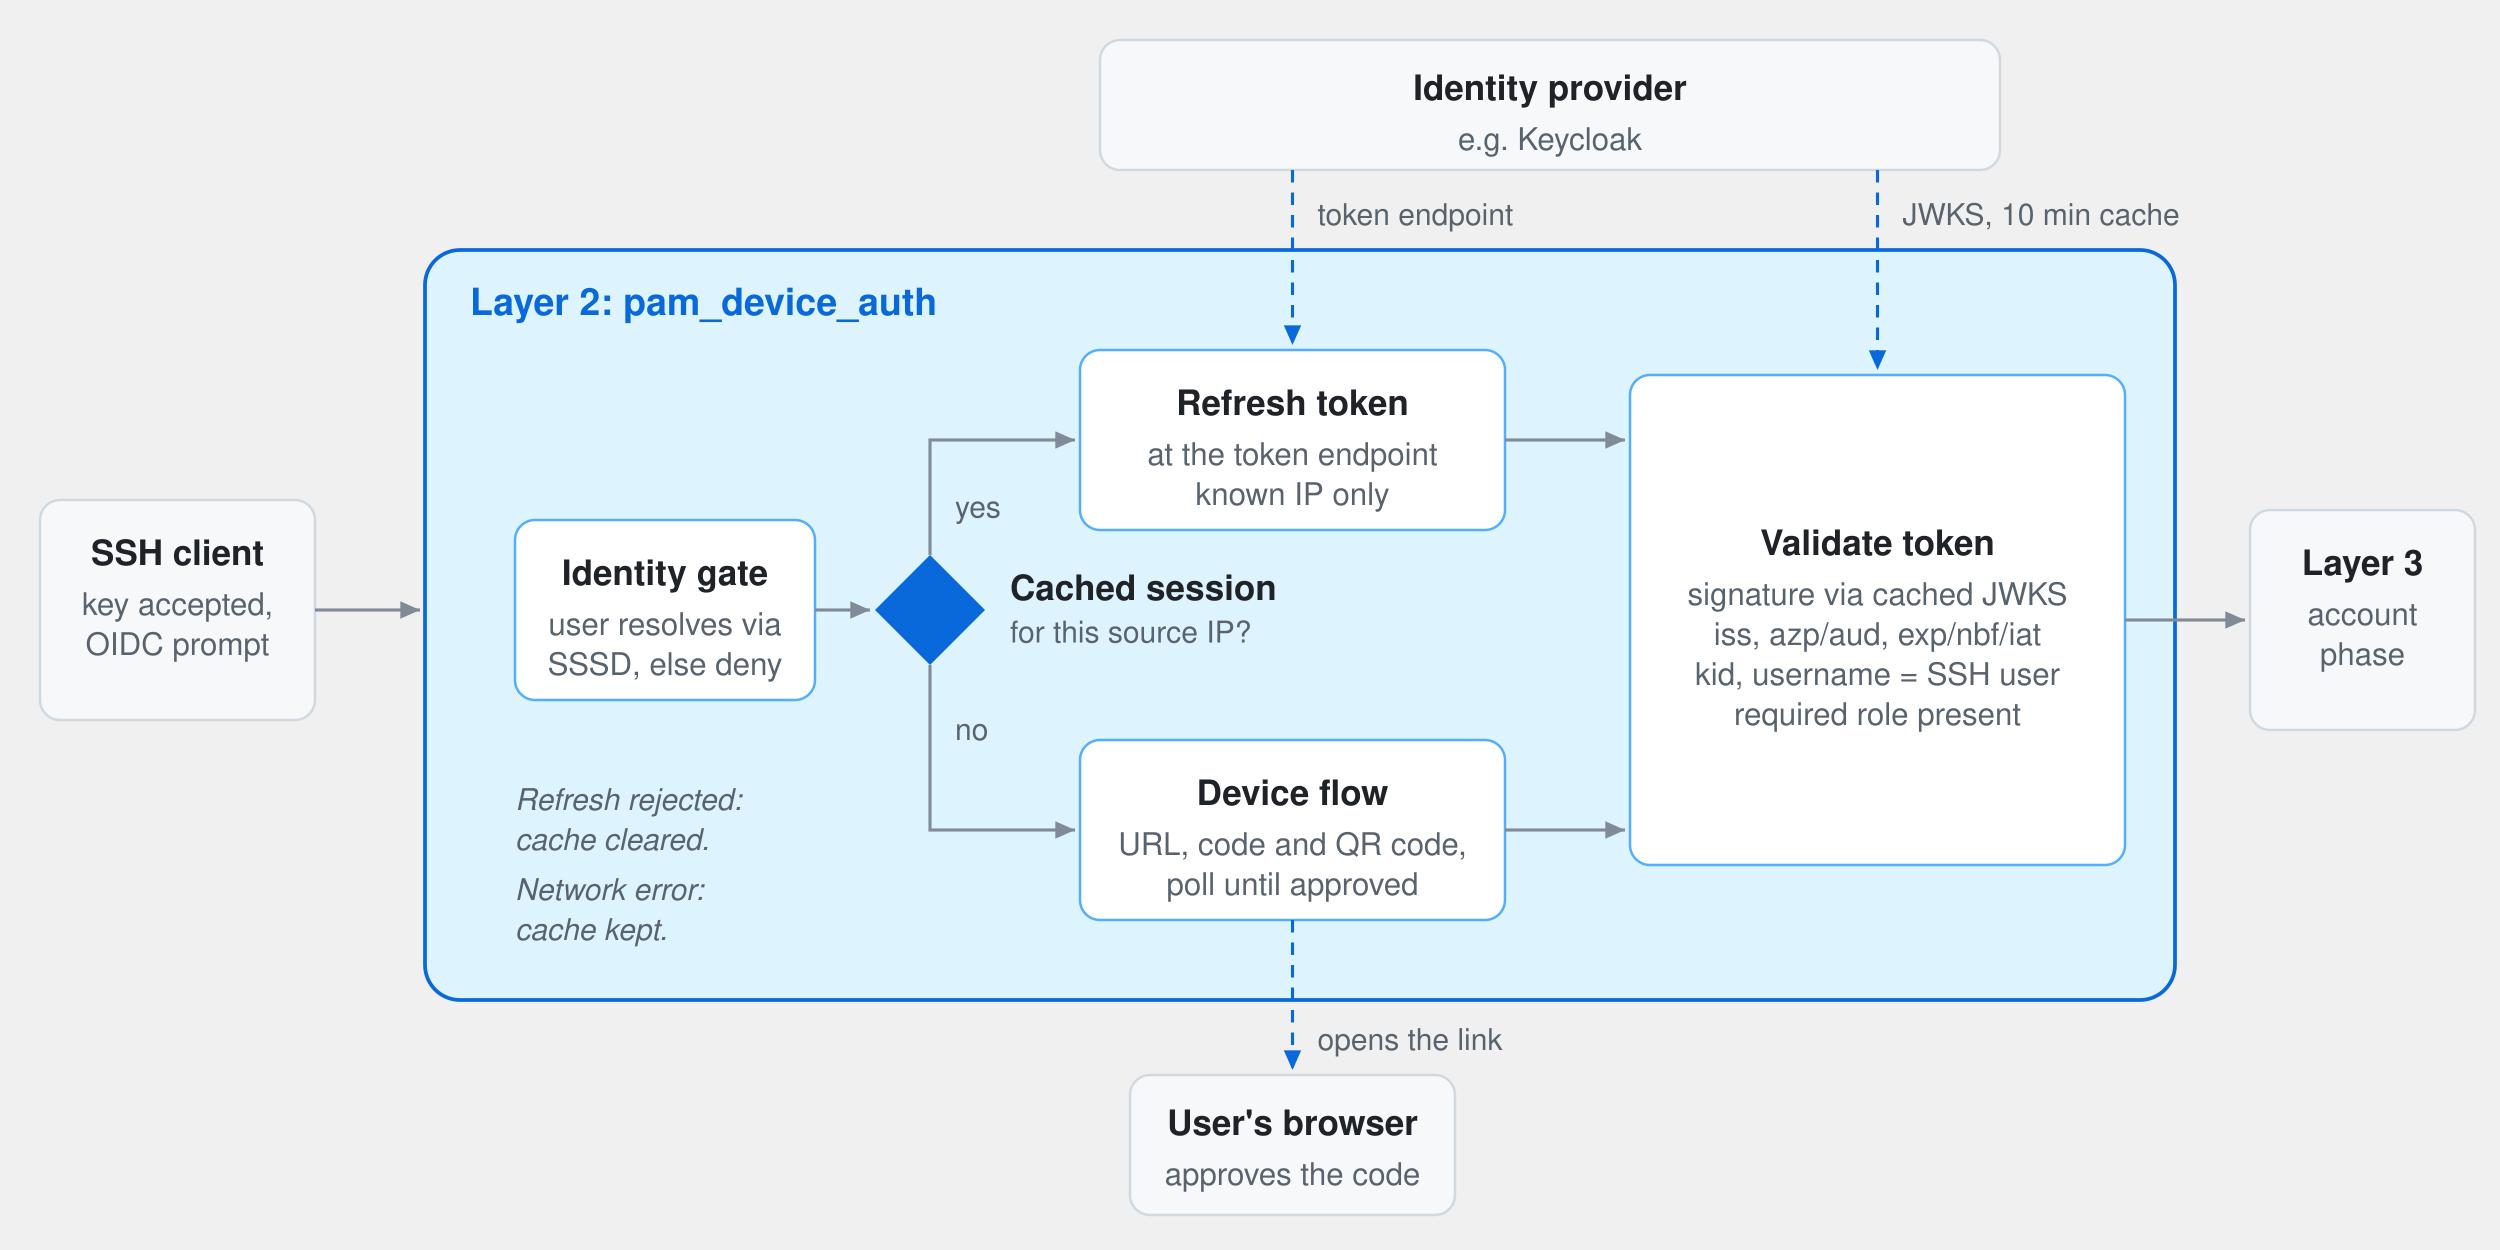
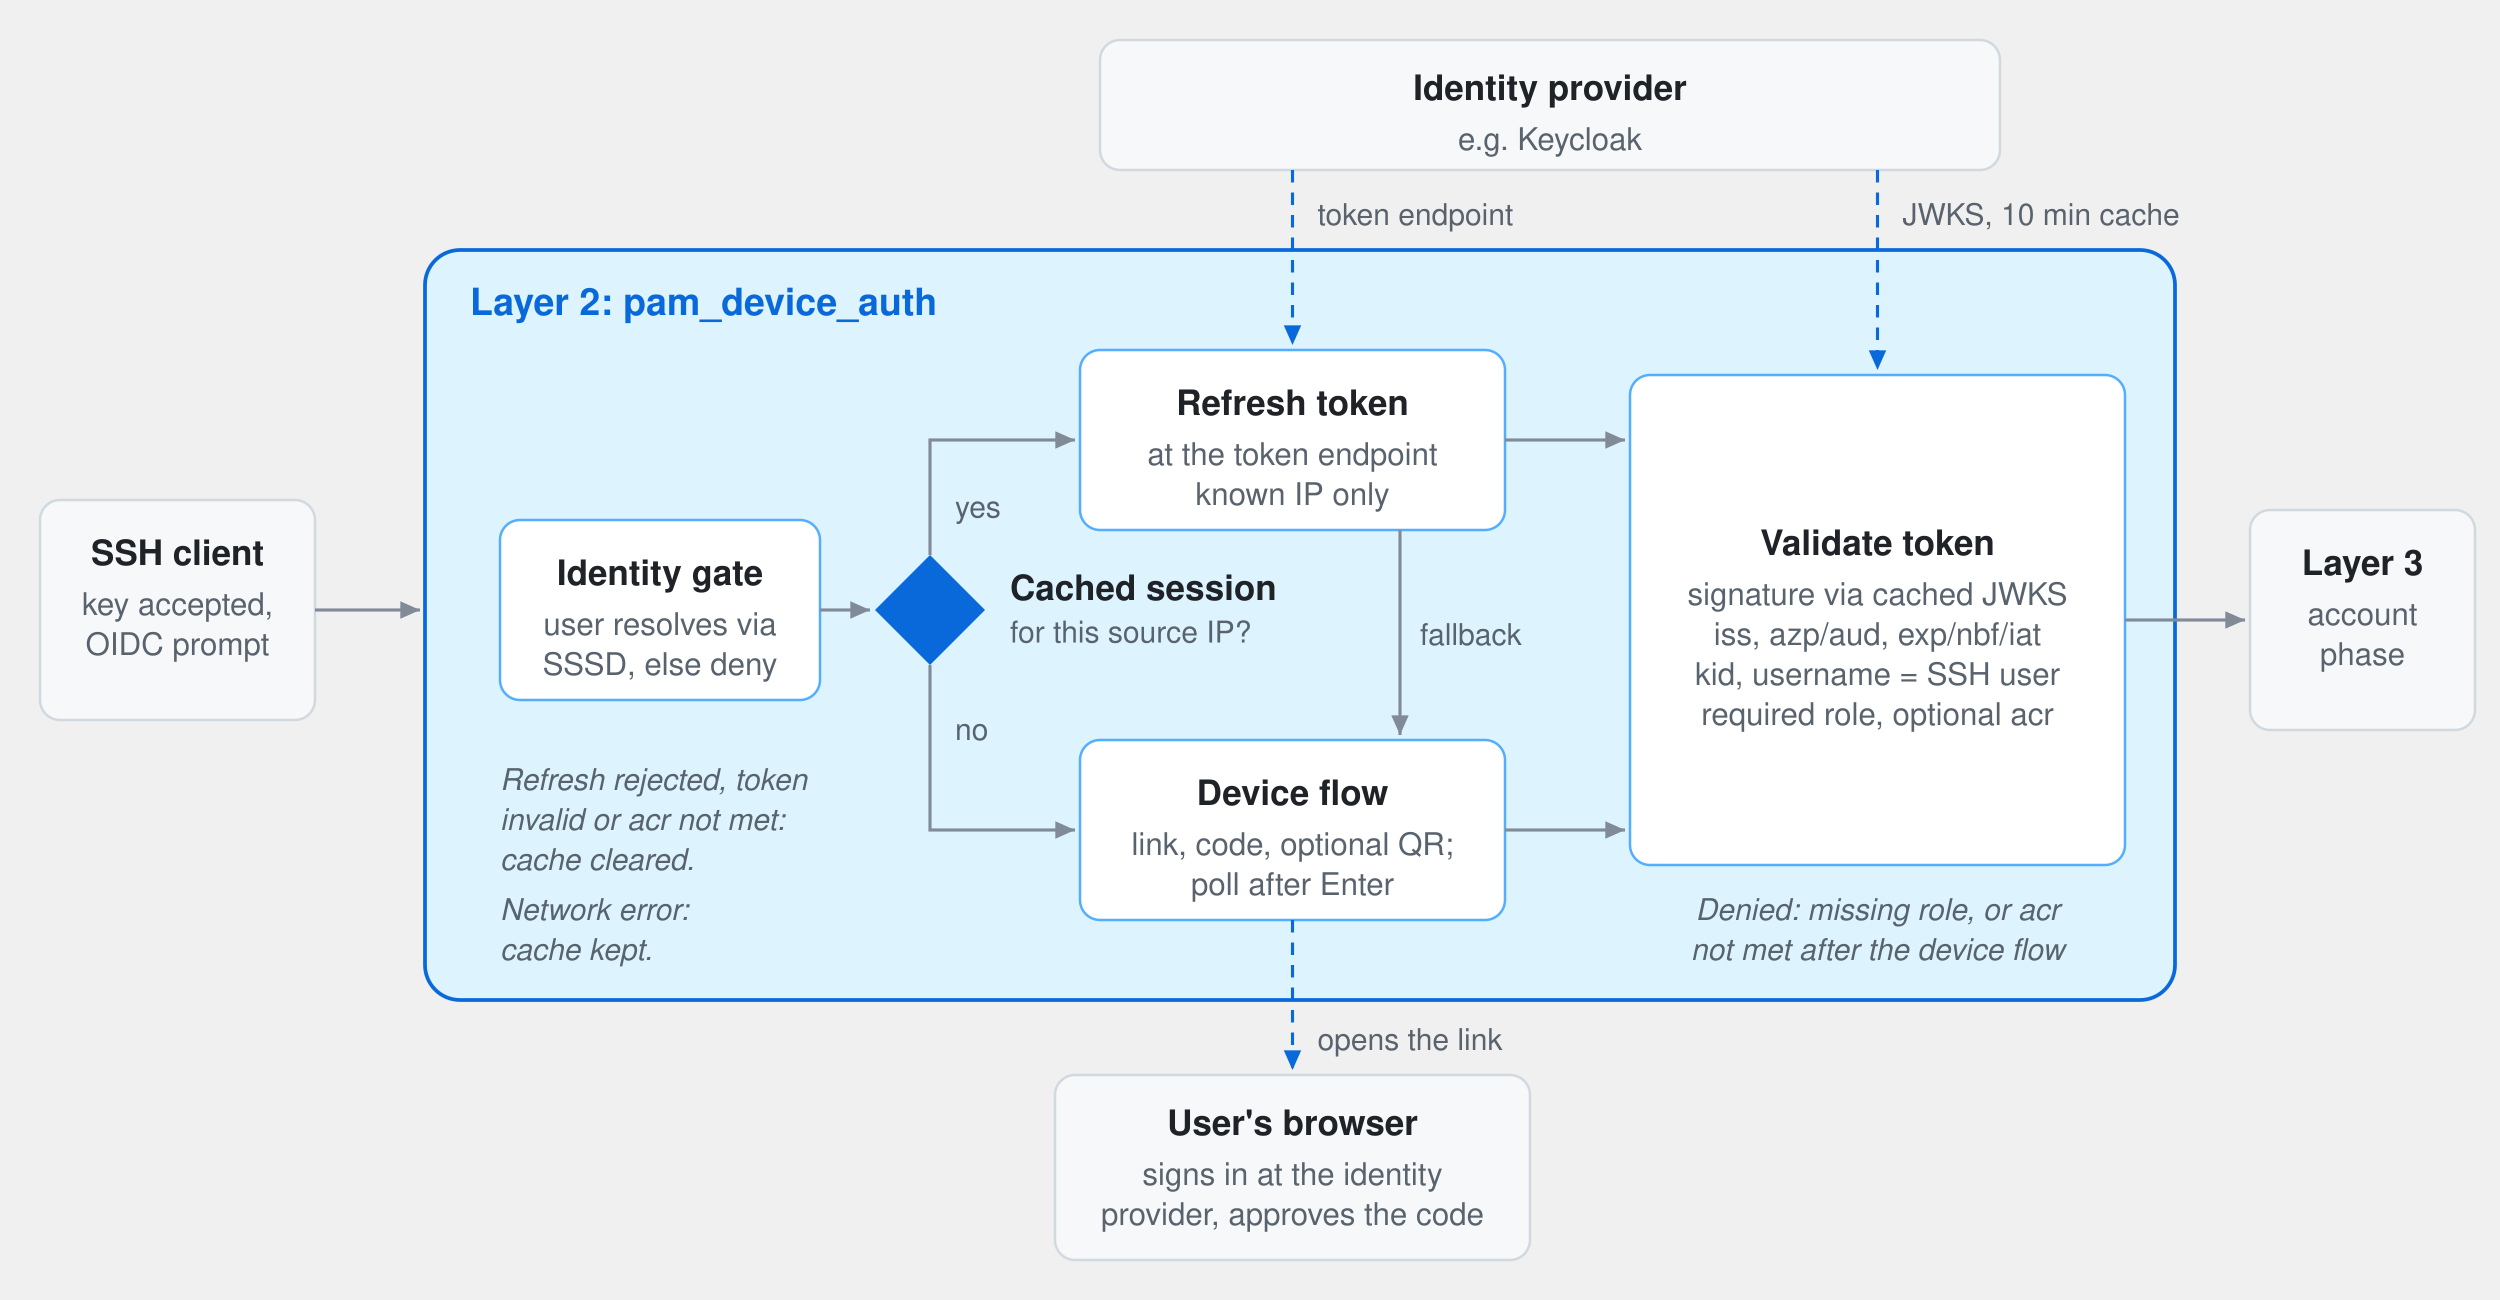
- <svg xmlns="http://www.w3.org/2000/svg" viewBox="0 0 1000 500" width="1000" height="500" role="img" aria-labelledby="t d">
+ <svg xmlns="http://www.w3.org/2000/svg" viewBox="0 0 1000 520" width="1000" height="520" role="img" aria-labelledby="t d">
  <defs>
    <marker id="a" viewBox="0 0 10 10" refX="9" refY="5" markerWidth="7" markerHeight="7" orient="auto-start-reverse">
      <path d="M0 1L9 5L0 9z" fill="#818b98" />
    </marker>
    <marker id="b" viewBox="0 0 10 10" refX="9" refY="5" markerWidth="7" markerHeight="7" orient="auto-start-reverse">
      <path d="M0 1L9 5L0 9z" fill="#0969da" />
    </marker>
  </defs>
  <style>
text{font-family:-apple-system,BlinkMacSystemFont,"Segoe UI",system-ui,Helvetica,Arial,sans-serif;font-size:12.5px;fill:#59636e}
.h{font-size:14px;font-weight:600;fill:#1f2328}
.p{font-size:15px;font-weight:600;fill:#0969da}
.c{text-anchor:middle}
.r{text-anchor:end}
.n{font-style:italic}
.e{font-size:12px}
.box{fill:#f6f8fa;stroke:#d1d9e0;stroke-width:1}
.in{fill:#ffffff;stroke:#54aeff;stroke-width:1}
.l{fill:none;stroke:#818b98;stroke-width:1.25;marker-end:url(#a)}
.k{fill:none;stroke:#0969da;stroke-width:1.25;stroke-dasharray:5 4;marker-end:url(#b)}
</style>
  <rect class="box" x="440" y="16" width="360" height="52" rx="8" />
  <text class="h c" x="620" y="40">Identity provider</text>
  <text class="c" x="620" y="60">e.g. Keycloak</text>
  <rect class="box" x="16" y="200" width="110" height="88" rx="8" />
  <text class="h c" x="71" y="226">SSH client</text>
  <text class="c" x="71" y="246">key accepted,</text>
  <text class="c" x="71" y="262">OIDC prompt</text>
  <path class="l" d="M126 244H168" />
  <rect x="170" y="100" width="700" height="300" rx="14" fill="#ddf4ff" stroke="#0969da" stroke-width="1.5" />
  <text class="p" x="188" y="126">Layer 2: pam_device_auth</text>
-   <rect class="in" x="206" y="208" width="120" height="72" rx="8" />
-   <text class="h c" x="266" y="234">Identity gate</text>
-   <text class="c" x="266" y="254">user resolves via</text>
-   <text class="c" x="266" y="270">SSSD, else deny</text>
-   <path class="l" d="M326 244H348" />
+   <rect class="in" x="200" y="208" width="128" height="72" rx="8" />
+   <text class="h c" x="264" y="234">Identity gate</text>
+   <text class="c" x="264" y="254">user resolves via</text>
+   <text class="c" x="264" y="270">SSSD, else deny</text>
+   <path class="l" d="M328 244H348" />
  <path d="M372 222L394 244L372 266L350 244z" fill="#0969da" />
  <text class="h" x="404" y="240">Cached session</text>
  <text class="e" x="404" y="257">for this source IP?</text>
  <path class="l" d="M372 222V176H430" />
  <path class="l" d="M372 266V332H430" />
  <text class="e" x="382" y="207">yes</text>
  <text class="e" x="382" y="296">no</text>
  <rect class="in" x="432" y="140" width="170" height="72" rx="8" />
  <text class="h c" x="517" y="166">Refresh token</text>
  <text class="c" x="517" y="186">at the token endpoint</text>
  <text class="c" x="517" y="202">known IP only</text>
  <rect class="in" x="432" y="296" width="170" height="72" rx="8" />
  <text class="h c" x="517" y="322">Device flow</text>
-   <text class="c" x="517" y="342">URL, code and QR code,</text>
-   <text class="c" x="517" y="358">poll until approved</text>
+   <text class="c" x="517" y="342">link, code, optional QR;</text>
+   <text class="c" x="517" y="358">poll after Enter</text>
+   <path class="l" d="M560 212V294" />
+   <text class="e" x="568" y="258">fallback</text>
  <rect class="in" x="652" y="150" width="198" height="196" rx="8" />
  <text class="h c" x="751" y="222">Validate token</text>
  <text class="c" x="751" y="242">signature via cached JWKS</text>
  <text class="c" x="751" y="258">iss, azp/aud, exp/nbf/iat</text>
  <text class="c" x="751" y="274">kid, username = SSH user</text>
-   <text class="c" x="751" y="290">required role present</text>
+   <text class="c" x="751" y="290">required role, optional acr</text>
  <path class="l" d="M602 176H650" />
  <path class="l" d="M602 332H650" />
  <path class="l" d="M850 248H898" />
  <rect class="box" x="900" y="204" width="90" height="88" rx="8" />
  <text class="h c" x="945" y="230">Layer 3</text>
  <text class="c" x="945" y="250">account</text>
  <text class="c" x="945" y="266">phase</text>
-   <text class="n e" x="206" y="324">Refresh rejected:</text>
-   <text class="n e" x="206" y="340">cache cleared.</text>
-   <text class="n e" x="206" y="360">Network error:</text>
-   <text class="n e" x="206" y="376">cache kept.</text>
+   <text class="n e" x="200" y="316">Refresh rejected, token</text>
+   <text class="n e" x="200" y="332">invalid or acr not met:</text>
+   <text class="n e" x="200" y="348">cache cleared.</text>
+   <text class="n e" x="200" y="368">Network error:</text>
+   <text class="n e" x="200" y="384">cache kept.</text>
+   <text class="c n e" x="751" y="368">Denied: missing role, or acr</text>
+   <text class="c n e" x="751" y="384">not met after the device flow</text>
  <path class="k" d="M517 68V138" />
  <text class="e" x="527" y="90">token endpoint</text>
  <path class="k" d="M751 68V148" />
  <text class="e" x="761" y="90">JWKS, 10 min cache</text>
-   <rect class="box" x="452" y="430" width="130" height="56" rx="8" />
+   <rect class="box" x="422" y="430" width="190" height="74" rx="8" />
  <text class="h c" x="517" y="454">User's browser</text>
-   <text class="c" x="517" y="474">approves the code</text>
+   <text class="c" x="517" y="474">signs in at the identity</text>
+   <text class="c" x="517" y="490">provider, approves the code</text>
  <path class="k" d="M517 368V428" />
  <text class="e" x="527" y="420">opens the link</text>
</svg>
